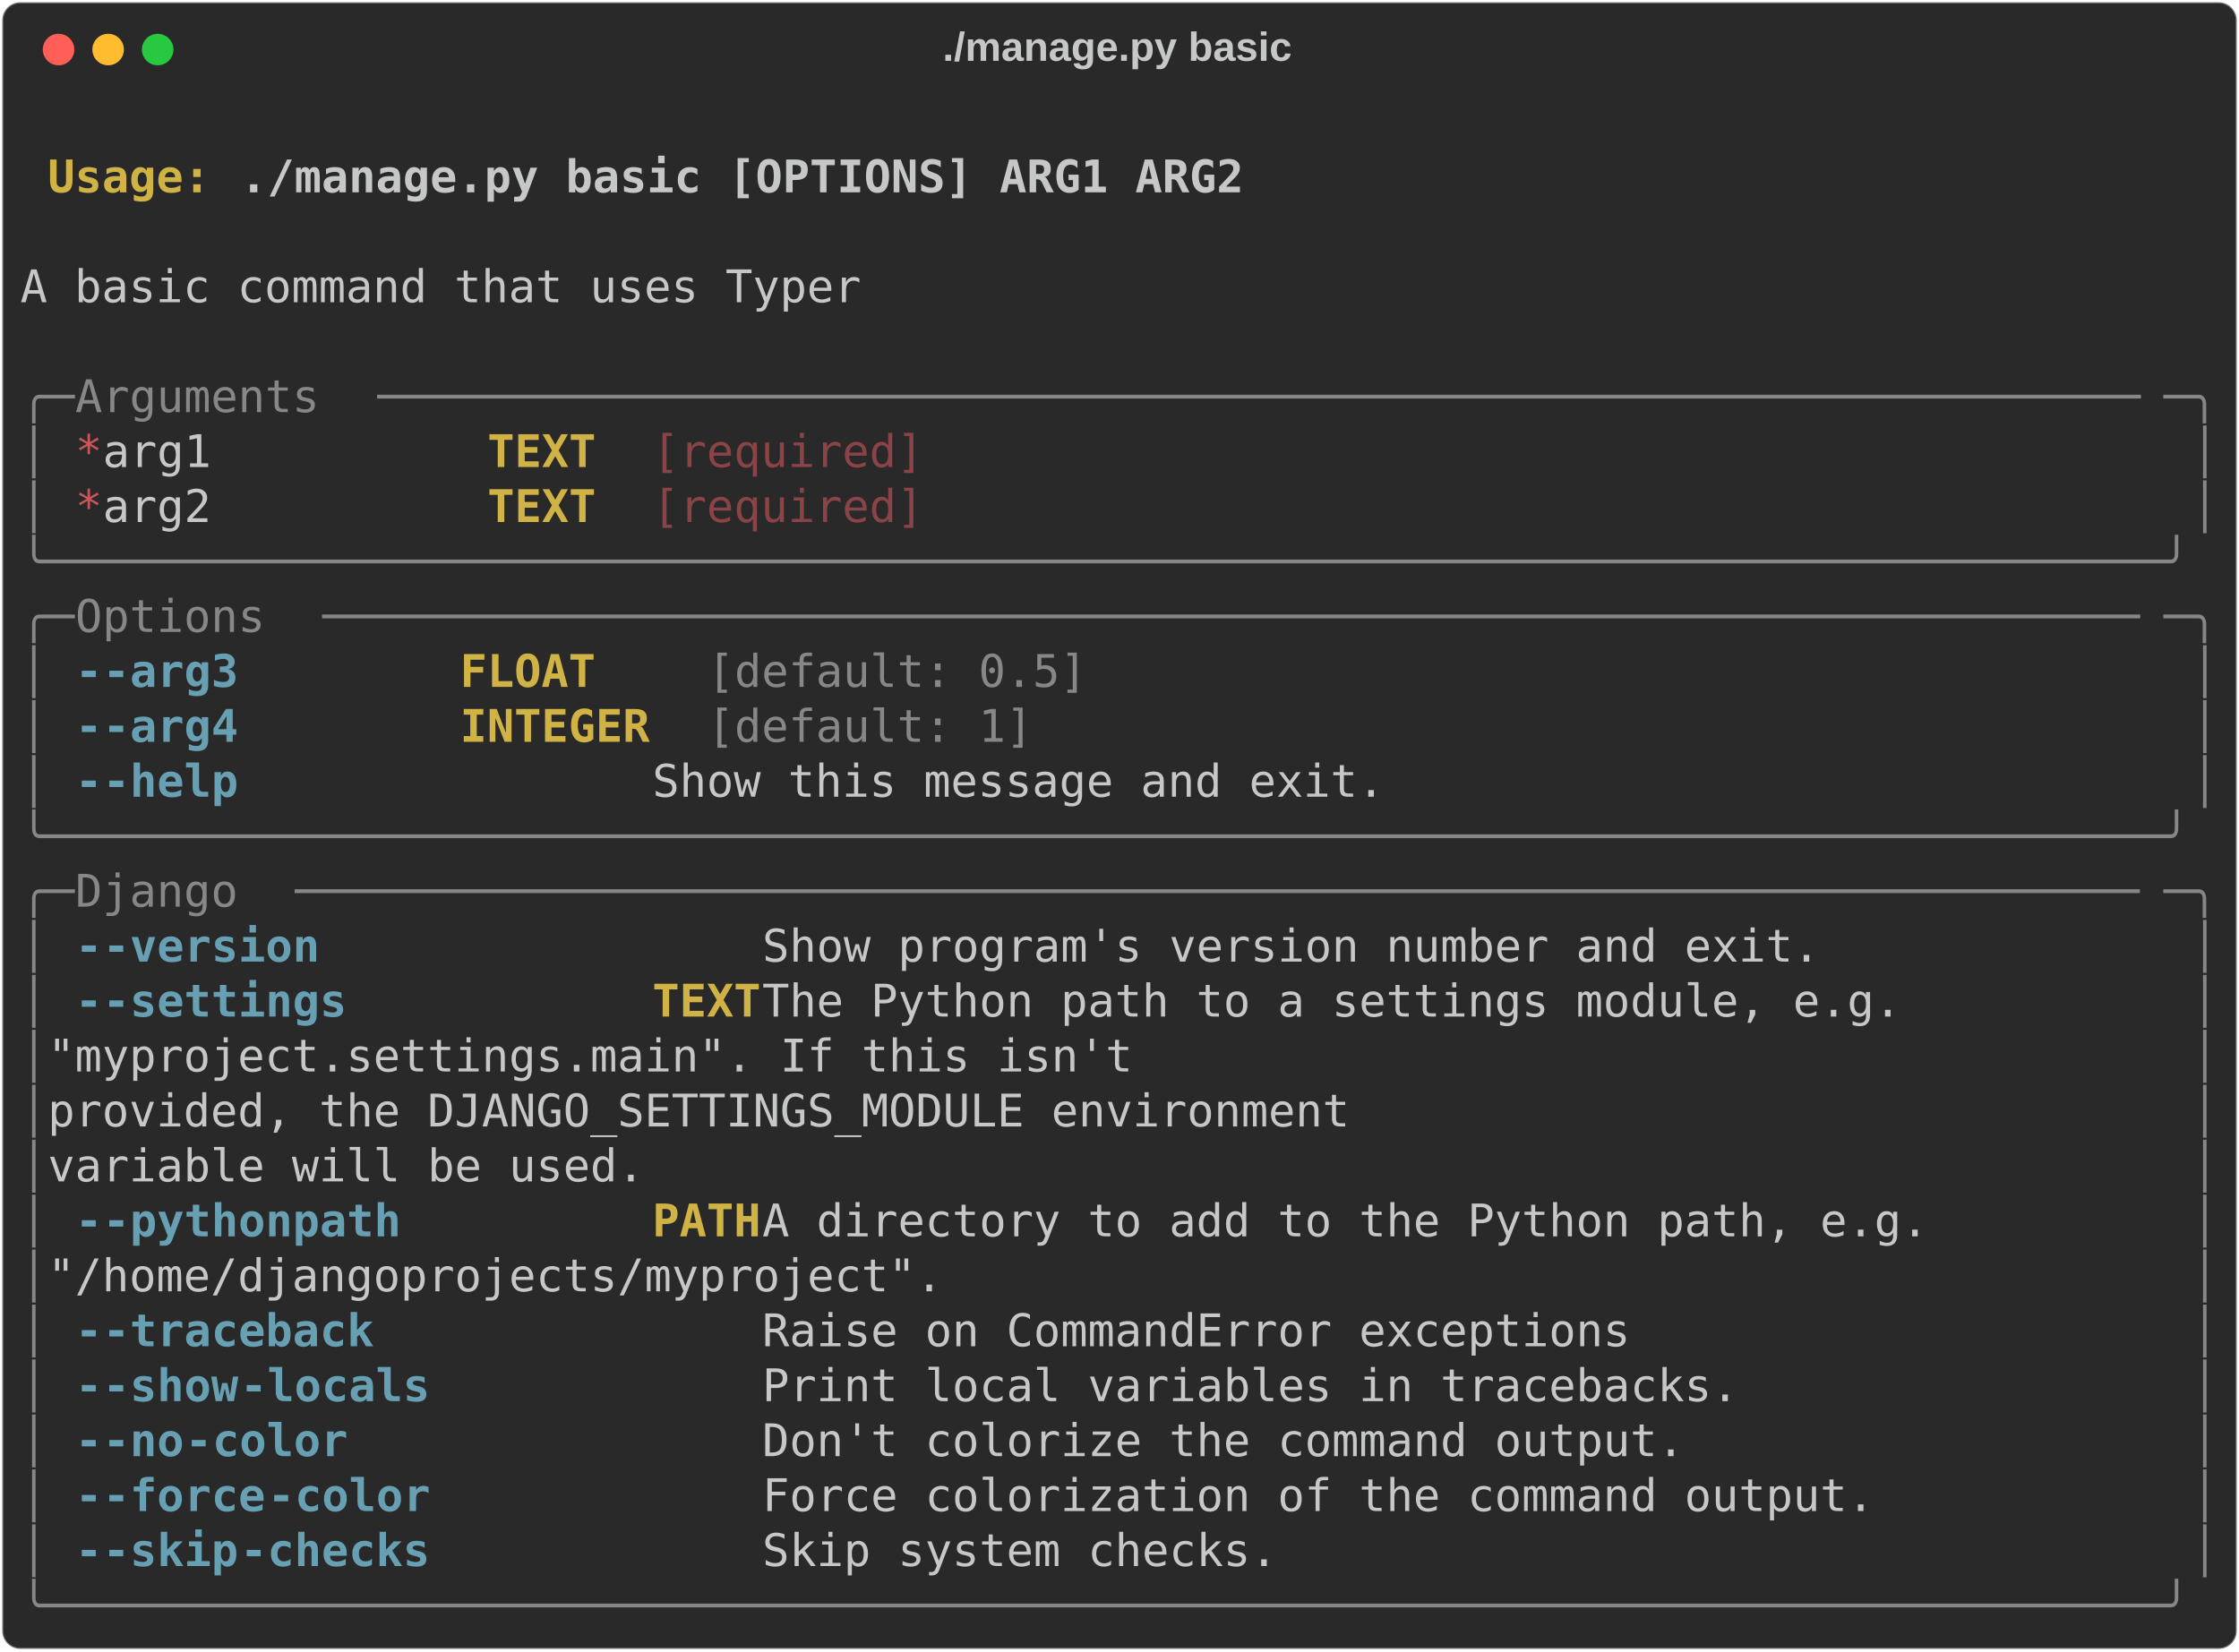
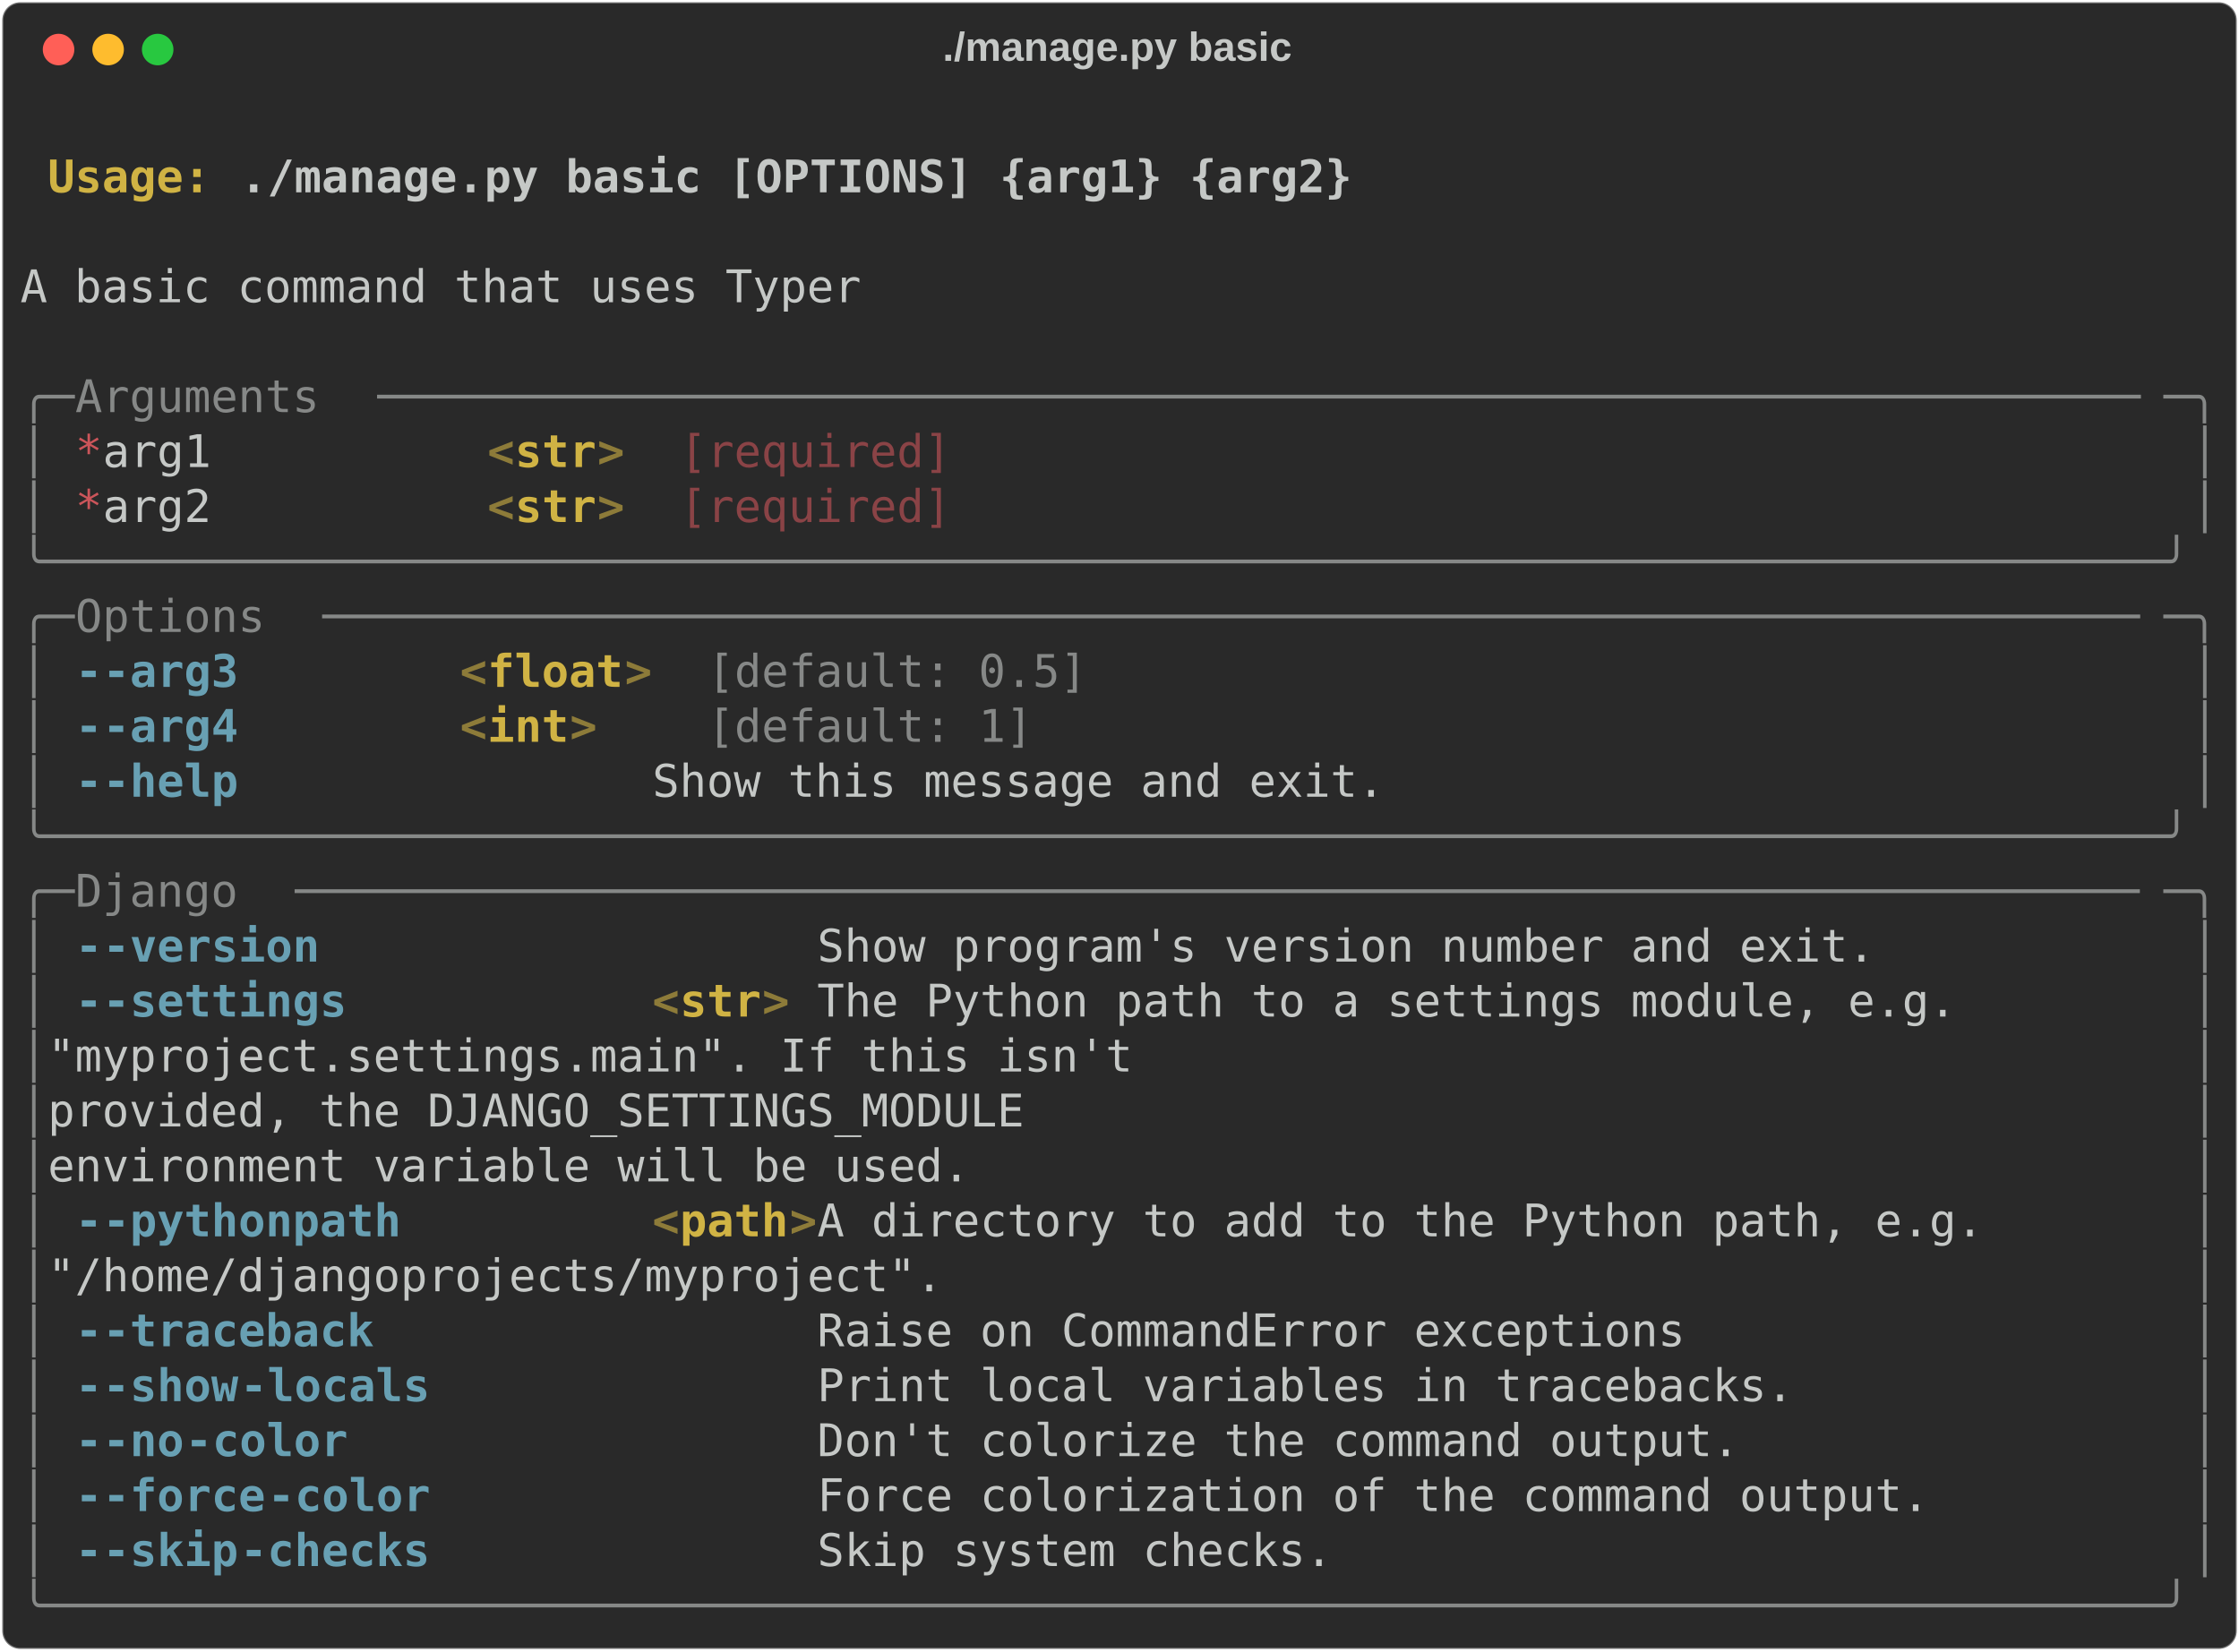
<svg xmlns="http://www.w3.org/2000/svg" class="rich-terminal" viewBox="0 0 994 733.2">
  <style>

    @font-face {
        font-family: "Fira Code";
        src: local("FiraCode-Regular"),
                url("https://cdnjs.cloudflare.com/ajax/libs/firacode/6.2.0/woff2/FiraCode-Regular.woff2") format("woff2"),
                url("https://cdnjs.cloudflare.com/ajax/libs/firacode/6.2.0/woff/FiraCode-Regular.woff") format("woff");
        font-style: normal;
        font-weight: 400;
    }
    @font-face {
        font-family: "Fira Code";
        src: local("FiraCode-Bold"),
                url("https://cdnjs.cloudflare.com/ajax/libs/firacode/6.2.0/woff2/FiraCode-Bold.woff2") format("woff2"),
                url("https://cdnjs.cloudflare.com/ajax/libs/firacode/6.2.0/woff/FiraCode-Bold.woff") format("woff");
        font-style: bold;
        font-weight: 700;
    }

-     .terminal-1989452875-matrix {
+     .terminal-4261695266-matrix {
        font-family: Fira Code, monospace;
        font-size: 20px;
        line-height: 24.4px;
        font-variant-east-asian: full-width;
    }

-     .terminal-1989452875-title {
+     .terminal-4261695266-title {
        font-size: 18px;
        font-weight: bold;
        font-family: arial;
    }

-     .terminal-1989452875-r1 { fill: #c5c8c6;font-weight: bold }
- .terminal-1989452875-r2 { fill: #c5c8c6 }
- .terminal-1989452875-r3 { fill: #d0b344;font-weight: bold }
- .terminal-1989452875-r4 { fill: #868887 }
- .terminal-1989452875-r5 { fill: #cc555a }
- .terminal-1989452875-r6 { fill: #8a4346 }
- .terminal-1989452875-r7 { fill: #68a0b3;font-weight: bold }
+     .terminal-4261695266-r1 { fill: #c5c8c6;font-weight: bold }
+ .terminal-4261695266-r2 { fill: #c5c8c6 }
+ .terminal-4261695266-r3 { fill: #d0b344;font-weight: bold }
+ .terminal-4261695266-r4 { fill: #868887 }
+ .terminal-4261695266-r5 { fill: #cc555a }
+ .terminal-4261695266-r6 { fill: #8d7b39;font-weight: bold }
+ .terminal-4261695266-r7 { fill: #8a4346 }
+ .terminal-4261695266-r8 { fill: #68a0b3;font-weight: bold }
    </style>
  <defs>
-     <clipPath id="terminal-1989452875-clip-terminal">
+     <clipPath id="terminal-4261695266-clip-terminal">
      <rect x="0" y="0" width="975.0" height="682.2" />
    </clipPath>
-     <clipPath id="terminal-1989452875-line-0">
+     <clipPath id="terminal-4261695266-line-0">
      <rect x="0" y="1.5" width="976" height="24.65" />
    </clipPath>
-     <clipPath id="terminal-1989452875-line-1">
+     <clipPath id="terminal-4261695266-line-1">
      <rect x="0" y="25.9" width="976" height="24.65" />
    </clipPath>
-     <clipPath id="terminal-1989452875-line-2">
+     <clipPath id="terminal-4261695266-line-2">
      <rect x="0" y="50.3" width="976" height="24.65" />
    </clipPath>
-     <clipPath id="terminal-1989452875-line-3">
+     <clipPath id="terminal-4261695266-line-3">
      <rect x="0" y="74.7" width="976" height="24.65" />
    </clipPath>
-     <clipPath id="terminal-1989452875-line-4">
+     <clipPath id="terminal-4261695266-line-4">
      <rect x="0" y="99.1" width="976" height="24.65" />
    </clipPath>
-     <clipPath id="terminal-1989452875-line-5">
+     <clipPath id="terminal-4261695266-line-5">
      <rect x="0" y="123.5" width="976" height="24.65" />
    </clipPath>
-     <clipPath id="terminal-1989452875-line-6">
+     <clipPath id="terminal-4261695266-line-6">
      <rect x="0" y="147.9" width="976" height="24.65" />
    </clipPath>
-     <clipPath id="terminal-1989452875-line-7">
+     <clipPath id="terminal-4261695266-line-7">
      <rect x="0" y="172.3" width="976" height="24.65" />
    </clipPath>
-     <clipPath id="terminal-1989452875-line-8">
+     <clipPath id="terminal-4261695266-line-8">
      <rect x="0" y="196.7" width="976" height="24.65" />
    </clipPath>
-     <clipPath id="terminal-1989452875-line-9">
+     <clipPath id="terminal-4261695266-line-9">
      <rect x="0" y="221.1" width="976" height="24.65" />
    </clipPath>
-     <clipPath id="terminal-1989452875-line-10">
+     <clipPath id="terminal-4261695266-line-10">
      <rect x="0" y="245.5" width="976" height="24.65" />
    </clipPath>
-     <clipPath id="terminal-1989452875-line-11">
+     <clipPath id="terminal-4261695266-line-11">
      <rect x="0" y="269.9" width="976" height="24.65" />
    </clipPath>
-     <clipPath id="terminal-1989452875-line-12">
+     <clipPath id="terminal-4261695266-line-12">
      <rect x="0" y="294.3" width="976" height="24.65" />
    </clipPath>
-     <clipPath id="terminal-1989452875-line-13">
+     <clipPath id="terminal-4261695266-line-13">
      <rect x="0" y="318.7" width="976" height="24.65" />
    </clipPath>
-     <clipPath id="terminal-1989452875-line-14">
+     <clipPath id="terminal-4261695266-line-14">
      <rect x="0" y="343.1" width="976" height="24.65" />
    </clipPath>
-     <clipPath id="terminal-1989452875-line-15">
+     <clipPath id="terminal-4261695266-line-15">
      <rect x="0" y="367.5" width="976" height="24.65" />
    </clipPath>
-     <clipPath id="terminal-1989452875-line-16">
+     <clipPath id="terminal-4261695266-line-16">
      <rect x="0" y="391.9" width="976" height="24.65" />
    </clipPath>
-     <clipPath id="terminal-1989452875-line-17">
+     <clipPath id="terminal-4261695266-line-17">
      <rect x="0" y="416.3" width="976" height="24.65" />
    </clipPath>
-     <clipPath id="terminal-1989452875-line-18">
+     <clipPath id="terminal-4261695266-line-18">
      <rect x="0" y="440.7" width="976" height="24.65" />
    </clipPath>
-     <clipPath id="terminal-1989452875-line-19">
+     <clipPath id="terminal-4261695266-line-19">
      <rect x="0" y="465.1" width="976" height="24.65" />
    </clipPath>
-     <clipPath id="terminal-1989452875-line-20">
+     <clipPath id="terminal-4261695266-line-20">
      <rect x="0" y="489.5" width="976" height="24.65" />
    </clipPath>
-     <clipPath id="terminal-1989452875-line-21">
+     <clipPath id="terminal-4261695266-line-21">
      <rect x="0" y="513.9" width="976" height="24.65" />
    </clipPath>
-     <clipPath id="terminal-1989452875-line-22">
+     <clipPath id="terminal-4261695266-line-22">
      <rect x="0" y="538.3" width="976" height="24.65" />
    </clipPath>
-     <clipPath id="terminal-1989452875-line-23">
+     <clipPath id="terminal-4261695266-line-23">
      <rect x="0" y="562.7" width="976" height="24.65" />
    </clipPath>
-     <clipPath id="terminal-1989452875-line-24">
+     <clipPath id="terminal-4261695266-line-24">
      <rect x="0" y="587.1" width="976" height="24.65" />
    </clipPath>
-     <clipPath id="terminal-1989452875-line-25">
+     <clipPath id="terminal-4261695266-line-25">
      <rect x="0" y="611.5" width="976" height="24.65" />
    </clipPath>
-     <clipPath id="terminal-1989452875-line-26">
+     <clipPath id="terminal-4261695266-line-26">
      <rect x="0" y="635.9" width="976" height="24.65" />
    </clipPath>
  </defs>
  <rect fill="#292929" stroke="rgba(255,255,255,0.35)" stroke-width="1" x="1" y="1" width="992" height="731.2" rx="8" />
-   <text class="terminal-1989452875-title" fill="#c5c8c6" text-anchor="middle" x="496" y="27">./manage.py basic</text>
+   <text class="terminal-4261695266-title" fill="#c5c8c6" text-anchor="middle" x="496" y="27">./manage.py basic</text>
  <g transform="translate(26,22)">
    <circle cx="0" cy="0" r="7" fill="#ff5f57" />
    <circle cx="22" cy="0" r="7" fill="#febc2e" />
    <circle cx="44" cy="0" r="7" fill="#28c840" />
  </g>
-   <g transform="translate(9, 41)" clip-path="url(#terminal-1989452875-clip-terminal)">
-     <g class="terminal-1989452875-matrix">
-       <text class="terminal-1989452875-r2" x="976" y="20" textLength="12.2" clip-path="url(#terminal-1989452875-line-0)">
- </text>
-       <text class="terminal-1989452875-r3" x="12.2" y="44.4" textLength="85.4" clip-path="url(#terminal-1989452875-line-1)">Usage: </text>
-       <text class="terminal-1989452875-r1" x="97.6" y="44.4" textLength="451.4" clip-path="url(#terminal-1989452875-line-1)">./manage.py basic [OPTIONS] ARG1 ARG2</text>
-       <text class="terminal-1989452875-r2" x="976" y="44.4" textLength="12.2" clip-path="url(#terminal-1989452875-line-1)">
- </text>
-       <text class="terminal-1989452875-r2" x="976" y="68.8" textLength="12.2" clip-path="url(#terminal-1989452875-line-2)">
- </text>
-       <text class="terminal-1989452875-r2" x="0" y="93.2" textLength="976" clip-path="url(#terminal-1989452875-line-3)"> A basic command that uses Typer                                                </text>
-       <text class="terminal-1989452875-r2" x="976" y="93.2" textLength="12.2" clip-path="url(#terminal-1989452875-line-3)">
- </text>
-       <text class="terminal-1989452875-r2" x="976" y="117.6" textLength="12.2" clip-path="url(#terminal-1989452875-line-4)">
- </text>
-       <text class="terminal-1989452875-r4" x="0" y="142" textLength="24.4" clip-path="url(#terminal-1989452875-line-5)">╭─</text>
-       <text class="terminal-1989452875-r4" x="24.4" y="142" textLength="134.2" clip-path="url(#terminal-1989452875-line-5)"> Arguments </text>
-       <text class="terminal-1989452875-r4" x="158.6" y="142" textLength="793" clip-path="url(#terminal-1989452875-line-5)">─────────────────────────────────────────────────────────────────</text>
-       <text class="terminal-1989452875-r4" x="951.6" y="142" textLength="24.4" clip-path="url(#terminal-1989452875-line-5)">─╮</text>
-       <text class="terminal-1989452875-r2" x="976" y="142" textLength="12.2" clip-path="url(#terminal-1989452875-line-5)">
- </text>
-       <text class="terminal-1989452875-r4" x="0" y="166.4" textLength="12.2" clip-path="url(#terminal-1989452875-line-6)">│</text>
-       <text class="terminal-1989452875-r5" x="24.4" y="166.4" textLength="12.2" clip-path="url(#terminal-1989452875-line-6)">*</text>
-       <text class="terminal-1989452875-r2" x="36.6" y="166.4" textLength="170.8" clip-path="url(#terminal-1989452875-line-6)">    arg1      </text>
-       <text class="terminal-1989452875-r3" x="207.4" y="166.4" textLength="48.8" clip-path="url(#terminal-1989452875-line-6)">TEXT</text>
-       <text class="terminal-1989452875-r6" x="280.6" y="166.4" textLength="122" clip-path="url(#terminal-1989452875-line-6)">[required]</text>
-       <text class="terminal-1989452875-r4" x="963.8" y="166.4" textLength="12.2" clip-path="url(#terminal-1989452875-line-6)">│</text>
-       <text class="terminal-1989452875-r2" x="976" y="166.4" textLength="12.2" clip-path="url(#terminal-1989452875-line-6)">
- </text>
-       <text class="terminal-1989452875-r4" x="0" y="190.8" textLength="12.2" clip-path="url(#terminal-1989452875-line-7)">│</text>
-       <text class="terminal-1989452875-r5" x="24.4" y="190.8" textLength="12.2" clip-path="url(#terminal-1989452875-line-7)">*</text>
-       <text class="terminal-1989452875-r2" x="36.6" y="190.8" textLength="170.8" clip-path="url(#terminal-1989452875-line-7)">    arg2      </text>
-       <text class="terminal-1989452875-r3" x="207.4" y="190.8" textLength="48.8" clip-path="url(#terminal-1989452875-line-7)">TEXT</text>
-       <text class="terminal-1989452875-r6" x="280.6" y="190.8" textLength="122" clip-path="url(#terminal-1989452875-line-7)">[required]</text>
-       <text class="terminal-1989452875-r4" x="963.8" y="190.8" textLength="12.2" clip-path="url(#terminal-1989452875-line-7)">│</text>
-       <text class="terminal-1989452875-r2" x="976" y="190.8" textLength="12.2" clip-path="url(#terminal-1989452875-line-7)">
- </text>
-       <text class="terminal-1989452875-r4" x="0" y="215.2" textLength="976" clip-path="url(#terminal-1989452875-line-8)">╰──────────────────────────────────────────────────────────────────────────────╯</text>
-       <text class="terminal-1989452875-r2" x="976" y="215.2" textLength="12.2" clip-path="url(#terminal-1989452875-line-8)">
- </text>
-       <text class="terminal-1989452875-r4" x="0" y="239.6" textLength="24.4" clip-path="url(#terminal-1989452875-line-9)">╭─</text>
-       <text class="terminal-1989452875-r4" x="24.4" y="239.6" textLength="109.8" clip-path="url(#terminal-1989452875-line-9)"> Options </text>
-       <text class="terminal-1989452875-r4" x="134.2" y="239.6" textLength="817.4" clip-path="url(#terminal-1989452875-line-9)">───────────────────────────────────────────────────────────────────</text>
-       <text class="terminal-1989452875-r4" x="951.6" y="239.6" textLength="24.4" clip-path="url(#terminal-1989452875-line-9)">─╮</text>
-       <text class="terminal-1989452875-r2" x="976" y="239.6" textLength="12.2" clip-path="url(#terminal-1989452875-line-9)">
- </text>
-       <text class="terminal-1989452875-r4" x="0" y="264" textLength="12.2" clip-path="url(#terminal-1989452875-line-10)">│</text>
-       <text class="terminal-1989452875-r7" x="24.4" y="264" textLength="12.2" clip-path="url(#terminal-1989452875-line-10)">-</text>
-       <text class="terminal-1989452875-r7" x="36.6" y="264" textLength="61" clip-path="url(#terminal-1989452875-line-10)">-arg3</text>
-       <text class="terminal-1989452875-r3" x="195.2" y="264" textLength="85.4" clip-path="url(#terminal-1989452875-line-10)">FLOAT  </text>
-       <text class="terminal-1989452875-r4" x="305" y="264" textLength="170.8" clip-path="url(#terminal-1989452875-line-10)">[default: 0.5]</text>
-       <text class="terminal-1989452875-r4" x="963.8" y="264" textLength="12.2" clip-path="url(#terminal-1989452875-line-10)">│</text>
-       <text class="terminal-1989452875-r2" x="976" y="264" textLength="12.2" clip-path="url(#terminal-1989452875-line-10)">
- </text>
-       <text class="terminal-1989452875-r4" x="0" y="288.4" textLength="12.2" clip-path="url(#terminal-1989452875-line-11)">│</text>
-       <text class="terminal-1989452875-r7" x="24.4" y="288.4" textLength="12.2" clip-path="url(#terminal-1989452875-line-11)">-</text>
-       <text class="terminal-1989452875-r7" x="36.6" y="288.4" textLength="61" clip-path="url(#terminal-1989452875-line-11)">-arg4</text>
-       <text class="terminal-1989452875-r3" x="195.2" y="288.4" textLength="85.4" clip-path="url(#terminal-1989452875-line-11)">INTEGER</text>
-       <text class="terminal-1989452875-r4" x="305" y="288.4" textLength="146.4" clip-path="url(#terminal-1989452875-line-11)">[default: 1]</text>
-       <text class="terminal-1989452875-r4" x="963.8" y="288.4" textLength="12.2" clip-path="url(#terminal-1989452875-line-11)">│</text>
-       <text class="terminal-1989452875-r2" x="976" y="288.4" textLength="12.2" clip-path="url(#terminal-1989452875-line-11)">
- </text>
-       <text class="terminal-1989452875-r4" x="0" y="312.8" textLength="12.2" clip-path="url(#terminal-1989452875-line-12)">│</text>
-       <text class="terminal-1989452875-r7" x="24.4" y="312.8" textLength="12.2" clip-path="url(#terminal-1989452875-line-12)">-</text>
-       <text class="terminal-1989452875-r7" x="36.6" y="312.8" textLength="61" clip-path="url(#terminal-1989452875-line-12)">-help</text>
-       <text class="terminal-1989452875-r2" x="280.6" y="312.8" textLength="683.2" clip-path="url(#terminal-1989452875-line-12)">  Show this message and exit.                           </text>
-       <text class="terminal-1989452875-r4" x="963.8" y="312.8" textLength="12.2" clip-path="url(#terminal-1989452875-line-12)">│</text>
-       <text class="terminal-1989452875-r2" x="976" y="312.8" textLength="12.2" clip-path="url(#terminal-1989452875-line-12)">
- </text>
-       <text class="terminal-1989452875-r4" x="0" y="337.2" textLength="976" clip-path="url(#terminal-1989452875-line-13)">╰──────────────────────────────────────────────────────────────────────────────╯</text>
-       <text class="terminal-1989452875-r2" x="976" y="337.2" textLength="12.2" clip-path="url(#terminal-1989452875-line-13)">
- </text>
-       <text class="terminal-1989452875-r4" x="0" y="361.6" textLength="24.4" clip-path="url(#terminal-1989452875-line-14)">╭─</text>
-       <text class="terminal-1989452875-r4" x="24.4" y="361.6" textLength="97.6" clip-path="url(#terminal-1989452875-line-14)"> Django </text>
-       <text class="terminal-1989452875-r4" x="122" y="361.6" textLength="829.6" clip-path="url(#terminal-1989452875-line-14)">────────────────────────────────────────────────────────────────────</text>
-       <text class="terminal-1989452875-r4" x="951.6" y="361.6" textLength="24.4" clip-path="url(#terminal-1989452875-line-14)">─╮</text>
-       <text class="terminal-1989452875-r2" x="976" y="361.6" textLength="12.2" clip-path="url(#terminal-1989452875-line-14)">
- </text>
-       <text class="terminal-1989452875-r4" x="0" y="386" textLength="12.2" clip-path="url(#terminal-1989452875-line-15)">│</text>
-       <text class="terminal-1989452875-r7" x="24.4" y="386" textLength="12.2" clip-path="url(#terminal-1989452875-line-15)">-</text>
-       <text class="terminal-1989452875-r7" x="36.6" y="386" textLength="97.6" clip-path="url(#terminal-1989452875-line-15)">-version</text>
-       <text class="terminal-1989452875-r2" x="329.4" y="386" textLength="634.4" clip-path="url(#terminal-1989452875-line-15)">  Show program's version number and exit.           </text>
-       <text class="terminal-1989452875-r4" x="963.8" y="386" textLength="12.2" clip-path="url(#terminal-1989452875-line-15)">│</text>
-       <text class="terminal-1989452875-r2" x="976" y="386" textLength="12.2" clip-path="url(#terminal-1989452875-line-15)">
- </text>
-       <text class="terminal-1989452875-r4" x="0" y="410.4" textLength="12.2" clip-path="url(#terminal-1989452875-line-16)">│</text>
-       <text class="terminal-1989452875-r7" x="24.4" y="410.4" textLength="12.2" clip-path="url(#terminal-1989452875-line-16)">-</text>
-       <text class="terminal-1989452875-r7" x="36.6" y="410.4" textLength="109.8" clip-path="url(#terminal-1989452875-line-16)">-settings</text>
-       <text class="terminal-1989452875-r3" x="280.6" y="410.4" textLength="48.8" clip-path="url(#terminal-1989452875-line-16)">TEXT</text>
-       <text class="terminal-1989452875-r2" x="329.4" y="410.4" textLength="634.4" clip-path="url(#terminal-1989452875-line-16)">  The Python path to a settings module, e.g.        </text>
-       <text class="terminal-1989452875-r4" x="963.8" y="410.4" textLength="12.2" clip-path="url(#terminal-1989452875-line-16)">│</text>
-       <text class="terminal-1989452875-r2" x="976" y="410.4" textLength="12.2" clip-path="url(#terminal-1989452875-line-16)">
- </text>
-       <text class="terminal-1989452875-r4" x="0" y="434.8" textLength="12.2" clip-path="url(#terminal-1989452875-line-17)">│</text>
-       <text class="terminal-1989452875-r2" x="12.2" y="434.8" textLength="951.6" clip-path="url(#terminal-1989452875-line-17)">                            "myproject.settings.main". If this isn't          </text>
-       <text class="terminal-1989452875-r4" x="963.8" y="434.8" textLength="12.2" clip-path="url(#terminal-1989452875-line-17)">│</text>
-       <text class="terminal-1989452875-r2" x="976" y="434.8" textLength="12.2" clip-path="url(#terminal-1989452875-line-17)">
- </text>
-       <text class="terminal-1989452875-r4" x="0" y="459.2" textLength="12.2" clip-path="url(#terminal-1989452875-line-18)">│</text>
-       <text class="terminal-1989452875-r2" x="12.2" y="459.2" textLength="951.6" clip-path="url(#terminal-1989452875-line-18)">                            provided, the DJANGO_SETTINGS_MODULE environment  </text>
-       <text class="terminal-1989452875-r4" x="963.8" y="459.2" textLength="12.2" clip-path="url(#terminal-1989452875-line-18)">│</text>
-       <text class="terminal-1989452875-r2" x="976" y="459.2" textLength="12.2" clip-path="url(#terminal-1989452875-line-18)">
- </text>
-       <text class="terminal-1989452875-r4" x="0" y="483.6" textLength="12.2" clip-path="url(#terminal-1989452875-line-19)">│</text>
-       <text class="terminal-1989452875-r2" x="12.2" y="483.6" textLength="951.6" clip-path="url(#terminal-1989452875-line-19)">                            variable will be used.                            </text>
-       <text class="terminal-1989452875-r4" x="963.8" y="483.6" textLength="12.2" clip-path="url(#terminal-1989452875-line-19)">│</text>
-       <text class="terminal-1989452875-r2" x="976" y="483.6" textLength="12.2" clip-path="url(#terminal-1989452875-line-19)">
- </text>
-       <text class="terminal-1989452875-r4" x="0" y="508" textLength="12.2" clip-path="url(#terminal-1989452875-line-20)">│</text>
-       <text class="terminal-1989452875-r7" x="24.4" y="508" textLength="12.2" clip-path="url(#terminal-1989452875-line-20)">-</text>
-       <text class="terminal-1989452875-r7" x="36.6" y="508" textLength="134.2" clip-path="url(#terminal-1989452875-line-20)">-pythonpath</text>
-       <text class="terminal-1989452875-r3" x="280.6" y="508" textLength="48.8" clip-path="url(#terminal-1989452875-line-20)">PATH</text>
-       <text class="terminal-1989452875-r2" x="329.4" y="508" textLength="634.4" clip-path="url(#terminal-1989452875-line-20)">  A directory to add to the Python path, e.g.       </text>
-       <text class="terminal-1989452875-r4" x="963.8" y="508" textLength="12.2" clip-path="url(#terminal-1989452875-line-20)">│</text>
-       <text class="terminal-1989452875-r2" x="976" y="508" textLength="12.2" clip-path="url(#terminal-1989452875-line-20)">
- </text>
-       <text class="terminal-1989452875-r4" x="0" y="532.4" textLength="12.2" clip-path="url(#terminal-1989452875-line-21)">│</text>
-       <text class="terminal-1989452875-r2" x="12.2" y="532.4" textLength="951.6" clip-path="url(#terminal-1989452875-line-21)">                            "/home/djangoprojects/myproject".                 </text>
-       <text class="terminal-1989452875-r4" x="963.8" y="532.4" textLength="12.2" clip-path="url(#terminal-1989452875-line-21)">│</text>
-       <text class="terminal-1989452875-r2" x="976" y="532.4" textLength="12.2" clip-path="url(#terminal-1989452875-line-21)">
- </text>
-       <text class="terminal-1989452875-r4" x="0" y="556.8" textLength="12.2" clip-path="url(#terminal-1989452875-line-22)">│</text>
-       <text class="terminal-1989452875-r7" x="24.4" y="556.8" textLength="12.2" clip-path="url(#terminal-1989452875-line-22)">-</text>
-       <text class="terminal-1989452875-r7" x="36.6" y="556.8" textLength="122" clip-path="url(#terminal-1989452875-line-22)">-traceback</text>
-       <text class="terminal-1989452875-r2" x="329.4" y="556.8" textLength="634.4" clip-path="url(#terminal-1989452875-line-22)">  Raise on CommandError exceptions                  </text>
-       <text class="terminal-1989452875-r4" x="963.8" y="556.8" textLength="12.2" clip-path="url(#terminal-1989452875-line-22)">│</text>
-       <text class="terminal-1989452875-r2" x="976" y="556.8" textLength="12.2" clip-path="url(#terminal-1989452875-line-22)">
- </text>
-       <text class="terminal-1989452875-r4" x="0" y="581.2" textLength="12.2" clip-path="url(#terminal-1989452875-line-23)">│</text>
-       <text class="terminal-1989452875-r7" x="24.4" y="581.2" textLength="12.2" clip-path="url(#terminal-1989452875-line-23)">-</text>
-       <text class="terminal-1989452875-r7" x="36.6" y="581.2" textLength="61" clip-path="url(#terminal-1989452875-line-23)">-show</text>
-       <text class="terminal-1989452875-r7" x="97.6" y="581.2" textLength="85.4" clip-path="url(#terminal-1989452875-line-23)">-locals</text>
-       <text class="terminal-1989452875-r2" x="329.4" y="581.2" textLength="634.4" clip-path="url(#terminal-1989452875-line-23)">  Print local variables in tracebacks.              </text>
-       <text class="terminal-1989452875-r4" x="963.8" y="581.2" textLength="12.2" clip-path="url(#terminal-1989452875-line-23)">│</text>
-       <text class="terminal-1989452875-r2" x="976" y="581.2" textLength="12.2" clip-path="url(#terminal-1989452875-line-23)">
- </text>
-       <text class="terminal-1989452875-r4" x="0" y="605.6" textLength="12.2" clip-path="url(#terminal-1989452875-line-24)">│</text>
-       <text class="terminal-1989452875-r7" x="24.4" y="605.6" textLength="12.2" clip-path="url(#terminal-1989452875-line-24)">-</text>
-       <text class="terminal-1989452875-r7" x="36.6" y="605.6" textLength="36.6" clip-path="url(#terminal-1989452875-line-24)">-no</text>
-       <text class="terminal-1989452875-r7" x="73.2" y="605.6" textLength="73.2" clip-path="url(#terminal-1989452875-line-24)">-color</text>
-       <text class="terminal-1989452875-r2" x="329.4" y="605.6" textLength="634.4" clip-path="url(#terminal-1989452875-line-24)">  Don't colorize the command output.                </text>
-       <text class="terminal-1989452875-r4" x="963.8" y="605.6" textLength="12.2" clip-path="url(#terminal-1989452875-line-24)">│</text>
-       <text class="terminal-1989452875-r2" x="976" y="605.6" textLength="12.2" clip-path="url(#terminal-1989452875-line-24)">
- </text>
-       <text class="terminal-1989452875-r4" x="0" y="630" textLength="12.2" clip-path="url(#terminal-1989452875-line-25)">│</text>
-       <text class="terminal-1989452875-r7" x="24.4" y="630" textLength="12.2" clip-path="url(#terminal-1989452875-line-25)">-</text>
-       <text class="terminal-1989452875-r7" x="36.6" y="630" textLength="73.2" clip-path="url(#terminal-1989452875-line-25)">-force</text>
-       <text class="terminal-1989452875-r7" x="109.8" y="630" textLength="73.2" clip-path="url(#terminal-1989452875-line-25)">-color</text>
-       <text class="terminal-1989452875-r2" x="329.4" y="630" textLength="634.4" clip-path="url(#terminal-1989452875-line-25)">  Force colorization of the command output.         </text>
-       <text class="terminal-1989452875-r4" x="963.8" y="630" textLength="12.2" clip-path="url(#terminal-1989452875-line-25)">│</text>
-       <text class="terminal-1989452875-r2" x="976" y="630" textLength="12.2" clip-path="url(#terminal-1989452875-line-25)">
- </text>
-       <text class="terminal-1989452875-r4" x="0" y="654.4" textLength="12.2" clip-path="url(#terminal-1989452875-line-26)">│</text>
-       <text class="terminal-1989452875-r7" x="24.4" y="654.4" textLength="12.2" clip-path="url(#terminal-1989452875-line-26)">-</text>
-       <text class="terminal-1989452875-r7" x="36.6" y="654.4" textLength="61" clip-path="url(#terminal-1989452875-line-26)">-skip</text>
-       <text class="terminal-1989452875-r7" x="97.6" y="654.4" textLength="85.4" clip-path="url(#terminal-1989452875-line-26)">-checks</text>
-       <text class="terminal-1989452875-r2" x="329.4" y="654.4" textLength="634.4" clip-path="url(#terminal-1989452875-line-26)">  Skip system checks.                               </text>
-       <text class="terminal-1989452875-r4" x="963.8" y="654.4" textLength="12.2" clip-path="url(#terminal-1989452875-line-26)">│</text>
-       <text class="terminal-1989452875-r2" x="976" y="654.4" textLength="12.2" clip-path="url(#terminal-1989452875-line-26)">
- </text>
-       <text class="terminal-1989452875-r4" x="0" y="678.8" textLength="976" clip-path="url(#terminal-1989452875-line-27)">╰──────────────────────────────────────────────────────────────────────────────╯</text>
-       <text class="terminal-1989452875-r2" x="976" y="678.8" textLength="12.2" clip-path="url(#terminal-1989452875-line-27)">
+   <g transform="translate(9, 41)" clip-path="url(#terminal-4261695266-clip-terminal)">
+     <g class="terminal-4261695266-matrix">
+       <text class="terminal-4261695266-r2" x="976" y="20" textLength="12.2" clip-path="url(#terminal-4261695266-line-0)">
+ </text>
+       <text class="terminal-4261695266-r3" x="12.2" y="44.4" textLength="85.4" clip-path="url(#terminal-4261695266-line-1)">Usage: </text>
+       <text class="terminal-4261695266-r1" x="97.6" y="44.4" textLength="500.2" clip-path="url(#terminal-4261695266-line-1)">./manage.py basic [OPTIONS] {arg1} {arg2}</text>
+       <text class="terminal-4261695266-r2" x="976" y="44.4" textLength="12.2" clip-path="url(#terminal-4261695266-line-1)">
+ </text>
+       <text class="terminal-4261695266-r2" x="976" y="68.8" textLength="12.2" clip-path="url(#terminal-4261695266-line-2)">
+ </text>
+       <text class="terminal-4261695266-r2" x="0" y="93.2" textLength="976" clip-path="url(#terminal-4261695266-line-3)"> A basic command that uses Typer                                                </text>
+       <text class="terminal-4261695266-r2" x="976" y="93.2" textLength="12.2" clip-path="url(#terminal-4261695266-line-3)">
+ </text>
+       <text class="terminal-4261695266-r2" x="976" y="117.6" textLength="12.2" clip-path="url(#terminal-4261695266-line-4)">
+ </text>
+       <text class="terminal-4261695266-r4" x="0" y="142" textLength="24.4" clip-path="url(#terminal-4261695266-line-5)">╭─</text>
+       <text class="terminal-4261695266-r4" x="24.4" y="142" textLength="134.2" clip-path="url(#terminal-4261695266-line-5)"> Arguments </text>
+       <text class="terminal-4261695266-r4" x="158.6" y="142" textLength="793" clip-path="url(#terminal-4261695266-line-5)">─────────────────────────────────────────────────────────────────</text>
+       <text class="terminal-4261695266-r4" x="951.6" y="142" textLength="24.4" clip-path="url(#terminal-4261695266-line-5)">─╮</text>
+       <text class="terminal-4261695266-r2" x="976" y="142" textLength="12.2" clip-path="url(#terminal-4261695266-line-5)">
+ </text>
+       <text class="terminal-4261695266-r4" x="0" y="166.4" textLength="12.2" clip-path="url(#terminal-4261695266-line-6)">│</text>
+       <text class="terminal-4261695266-r5" x="24.4" y="166.4" textLength="12.2" clip-path="url(#terminal-4261695266-line-6)">*</text>
+       <text class="terminal-4261695266-r2" x="36.6" y="166.4" textLength="170.8" clip-path="url(#terminal-4261695266-line-6)">    arg1      </text>
+       <text class="terminal-4261695266-r6" x="207.4" y="166.4" textLength="12.2" clip-path="url(#terminal-4261695266-line-6)">&lt;</text>
+       <text class="terminal-4261695266-r3" x="219.6" y="166.4" textLength="36.6" clip-path="url(#terminal-4261695266-line-6)">str</text>
+       <text class="terminal-4261695266-r6" x="256.2" y="166.4" textLength="12.2" clip-path="url(#terminal-4261695266-line-6)">&gt;</text>
+       <text class="terminal-4261695266-r7" x="292.8" y="166.4" textLength="122" clip-path="url(#terminal-4261695266-line-6)">[required]</text>
+       <text class="terminal-4261695266-r4" x="963.8" y="166.4" textLength="12.2" clip-path="url(#terminal-4261695266-line-6)">│</text>
+       <text class="terminal-4261695266-r2" x="976" y="166.4" textLength="12.2" clip-path="url(#terminal-4261695266-line-6)">
+ </text>
+       <text class="terminal-4261695266-r4" x="0" y="190.8" textLength="12.2" clip-path="url(#terminal-4261695266-line-7)">│</text>
+       <text class="terminal-4261695266-r5" x="24.4" y="190.8" textLength="12.2" clip-path="url(#terminal-4261695266-line-7)">*</text>
+       <text class="terminal-4261695266-r2" x="36.6" y="190.8" textLength="170.8" clip-path="url(#terminal-4261695266-line-7)">    arg2      </text>
+       <text class="terminal-4261695266-r6" x="207.4" y="190.8" textLength="12.2" clip-path="url(#terminal-4261695266-line-7)">&lt;</text>
+       <text class="terminal-4261695266-r3" x="219.6" y="190.8" textLength="36.6" clip-path="url(#terminal-4261695266-line-7)">str</text>
+       <text class="terminal-4261695266-r6" x="256.2" y="190.8" textLength="12.2" clip-path="url(#terminal-4261695266-line-7)">&gt;</text>
+       <text class="terminal-4261695266-r7" x="292.8" y="190.8" textLength="122" clip-path="url(#terminal-4261695266-line-7)">[required]</text>
+       <text class="terminal-4261695266-r4" x="963.8" y="190.8" textLength="12.2" clip-path="url(#terminal-4261695266-line-7)">│</text>
+       <text class="terminal-4261695266-r2" x="976" y="190.8" textLength="12.2" clip-path="url(#terminal-4261695266-line-7)">
+ </text>
+       <text class="terminal-4261695266-r4" x="0" y="215.2" textLength="976" clip-path="url(#terminal-4261695266-line-8)">╰──────────────────────────────────────────────────────────────────────────────╯</text>
+       <text class="terminal-4261695266-r2" x="976" y="215.2" textLength="12.2" clip-path="url(#terminal-4261695266-line-8)">
+ </text>
+       <text class="terminal-4261695266-r4" x="0" y="239.6" textLength="24.4" clip-path="url(#terminal-4261695266-line-9)">╭─</text>
+       <text class="terminal-4261695266-r4" x="24.4" y="239.6" textLength="109.8" clip-path="url(#terminal-4261695266-line-9)"> Options </text>
+       <text class="terminal-4261695266-r4" x="134.2" y="239.6" textLength="817.4" clip-path="url(#terminal-4261695266-line-9)">───────────────────────────────────────────────────────────────────</text>
+       <text class="terminal-4261695266-r4" x="951.6" y="239.6" textLength="24.4" clip-path="url(#terminal-4261695266-line-9)">─╮</text>
+       <text class="terminal-4261695266-r2" x="976" y="239.6" textLength="12.2" clip-path="url(#terminal-4261695266-line-9)">
+ </text>
+       <text class="terminal-4261695266-r4" x="0" y="264" textLength="12.2" clip-path="url(#terminal-4261695266-line-10)">│</text>
+       <text class="terminal-4261695266-r8" x="24.4" y="264" textLength="12.2" clip-path="url(#terminal-4261695266-line-10)">-</text>
+       <text class="terminal-4261695266-r8" x="36.6" y="264" textLength="61" clip-path="url(#terminal-4261695266-line-10)">-arg3</text>
+       <text class="terminal-4261695266-r6" x="195.2" y="264" textLength="12.2" clip-path="url(#terminal-4261695266-line-10)">&lt;</text>
+       <text class="terminal-4261695266-r3" x="207.4" y="264" textLength="61" clip-path="url(#terminal-4261695266-line-10)">float</text>
+       <text class="terminal-4261695266-r6" x="268.4" y="264" textLength="12.2" clip-path="url(#terminal-4261695266-line-10)">&gt;</text>
+       <text class="terminal-4261695266-r4" x="305" y="264" textLength="170.8" clip-path="url(#terminal-4261695266-line-10)">[default: 0.5]</text>
+       <text class="terminal-4261695266-r4" x="963.8" y="264" textLength="12.2" clip-path="url(#terminal-4261695266-line-10)">│</text>
+       <text class="terminal-4261695266-r2" x="976" y="264" textLength="12.2" clip-path="url(#terminal-4261695266-line-10)">
+ </text>
+       <text class="terminal-4261695266-r4" x="0" y="288.4" textLength="12.2" clip-path="url(#terminal-4261695266-line-11)">│</text>
+       <text class="terminal-4261695266-r8" x="24.4" y="288.4" textLength="12.2" clip-path="url(#terminal-4261695266-line-11)">-</text>
+       <text class="terminal-4261695266-r8" x="36.6" y="288.4" textLength="61" clip-path="url(#terminal-4261695266-line-11)">-arg4</text>
+       <text class="terminal-4261695266-r6" x="195.2" y="288.4" textLength="12.2" clip-path="url(#terminal-4261695266-line-11)">&lt;</text>
+       <text class="terminal-4261695266-r3" x="207.4" y="288.4" textLength="36.6" clip-path="url(#terminal-4261695266-line-11)">int</text>
+       <text class="terminal-4261695266-r6" x="244" y="288.4" textLength="12.2" clip-path="url(#terminal-4261695266-line-11)">&gt;</text>
+       <text class="terminal-4261695266-r4" x="305" y="288.4" textLength="146.4" clip-path="url(#terminal-4261695266-line-11)">[default: 1]</text>
+       <text class="terminal-4261695266-r4" x="963.8" y="288.4" textLength="12.2" clip-path="url(#terminal-4261695266-line-11)">│</text>
+       <text class="terminal-4261695266-r2" x="976" y="288.4" textLength="12.2" clip-path="url(#terminal-4261695266-line-11)">
+ </text>
+       <text class="terminal-4261695266-r4" x="0" y="312.8" textLength="12.2" clip-path="url(#terminal-4261695266-line-12)">│</text>
+       <text class="terminal-4261695266-r8" x="24.4" y="312.8" textLength="12.2" clip-path="url(#terminal-4261695266-line-12)">-</text>
+       <text class="terminal-4261695266-r8" x="36.6" y="312.8" textLength="61" clip-path="url(#terminal-4261695266-line-12)">-help</text>
+       <text class="terminal-4261695266-r2" x="280.6" y="312.8" textLength="683.2" clip-path="url(#terminal-4261695266-line-12)">  Show this message and exit.                           </text>
+       <text class="terminal-4261695266-r4" x="963.8" y="312.8" textLength="12.2" clip-path="url(#terminal-4261695266-line-12)">│</text>
+       <text class="terminal-4261695266-r2" x="976" y="312.8" textLength="12.2" clip-path="url(#terminal-4261695266-line-12)">
+ </text>
+       <text class="terminal-4261695266-r4" x="0" y="337.2" textLength="976" clip-path="url(#terminal-4261695266-line-13)">╰──────────────────────────────────────────────────────────────────────────────╯</text>
+       <text class="terminal-4261695266-r2" x="976" y="337.2" textLength="12.2" clip-path="url(#terminal-4261695266-line-13)">
+ </text>
+       <text class="terminal-4261695266-r4" x="0" y="361.6" textLength="24.4" clip-path="url(#terminal-4261695266-line-14)">╭─</text>
+       <text class="terminal-4261695266-r4" x="24.4" y="361.6" textLength="97.6" clip-path="url(#terminal-4261695266-line-14)"> Django </text>
+       <text class="terminal-4261695266-r4" x="122" y="361.6" textLength="829.6" clip-path="url(#terminal-4261695266-line-14)">────────────────────────────────────────────────────────────────────</text>
+       <text class="terminal-4261695266-r4" x="951.6" y="361.6" textLength="24.4" clip-path="url(#terminal-4261695266-line-14)">─╮</text>
+       <text class="terminal-4261695266-r2" x="976" y="361.6" textLength="12.2" clip-path="url(#terminal-4261695266-line-14)">
+ </text>
+       <text class="terminal-4261695266-r4" x="0" y="386" textLength="12.2" clip-path="url(#terminal-4261695266-line-15)">│</text>
+       <text class="terminal-4261695266-r8" x="24.4" y="386" textLength="12.2" clip-path="url(#terminal-4261695266-line-15)">-</text>
+       <text class="terminal-4261695266-r8" x="36.6" y="386" textLength="97.6" clip-path="url(#terminal-4261695266-line-15)">-version</text>
+       <text class="terminal-4261695266-r2" x="353.8" y="386" textLength="610" clip-path="url(#terminal-4261695266-line-15)">  Show program's version number and exit.         </text>
+       <text class="terminal-4261695266-r4" x="963.8" y="386" textLength="12.2" clip-path="url(#terminal-4261695266-line-15)">│</text>
+       <text class="terminal-4261695266-r2" x="976" y="386" textLength="12.2" clip-path="url(#terminal-4261695266-line-15)">
+ </text>
+       <text class="terminal-4261695266-r4" x="0" y="410.4" textLength="12.2" clip-path="url(#terminal-4261695266-line-16)">│</text>
+       <text class="terminal-4261695266-r8" x="24.4" y="410.4" textLength="12.2" clip-path="url(#terminal-4261695266-line-16)">-</text>
+       <text class="terminal-4261695266-r8" x="36.6" y="410.4" textLength="109.8" clip-path="url(#terminal-4261695266-line-16)">-settings</text>
+       <text class="terminal-4261695266-r6" x="280.6" y="410.4" textLength="12.2" clip-path="url(#terminal-4261695266-line-16)">&lt;</text>
+       <text class="terminal-4261695266-r3" x="292.8" y="410.4" textLength="36.6" clip-path="url(#terminal-4261695266-line-16)">str</text>
+       <text class="terminal-4261695266-r6" x="329.4" y="410.4" textLength="12.2" clip-path="url(#terminal-4261695266-line-16)">&gt;</text>
+       <text class="terminal-4261695266-r2" x="353.8" y="410.4" textLength="610" clip-path="url(#terminal-4261695266-line-16)">  The Python path to a settings module, e.g.      </text>
+       <text class="terminal-4261695266-r4" x="963.8" y="410.4" textLength="12.2" clip-path="url(#terminal-4261695266-line-16)">│</text>
+       <text class="terminal-4261695266-r2" x="976" y="410.4" textLength="12.2" clip-path="url(#terminal-4261695266-line-16)">
+ </text>
+       <text class="terminal-4261695266-r4" x="0" y="434.8" textLength="12.2" clip-path="url(#terminal-4261695266-line-17)">│</text>
+       <text class="terminal-4261695266-r2" x="12.2" y="434.8" textLength="951.6" clip-path="url(#terminal-4261695266-line-17)">                              "myproject.settings.main". If this isn't        </text>
+       <text class="terminal-4261695266-r4" x="963.8" y="434.8" textLength="12.2" clip-path="url(#terminal-4261695266-line-17)">│</text>
+       <text class="terminal-4261695266-r2" x="976" y="434.8" textLength="12.2" clip-path="url(#terminal-4261695266-line-17)">
+ </text>
+       <text class="terminal-4261695266-r4" x="0" y="459.2" textLength="12.2" clip-path="url(#terminal-4261695266-line-18)">│</text>
+       <text class="terminal-4261695266-r2" x="12.2" y="459.2" textLength="951.6" clip-path="url(#terminal-4261695266-line-18)">                              provided, the DJANGO_SETTINGS_MODULE            </text>
+       <text class="terminal-4261695266-r4" x="963.8" y="459.2" textLength="12.2" clip-path="url(#terminal-4261695266-line-18)">│</text>
+       <text class="terminal-4261695266-r2" x="976" y="459.2" textLength="12.2" clip-path="url(#terminal-4261695266-line-18)">
+ </text>
+       <text class="terminal-4261695266-r4" x="0" y="483.6" textLength="12.2" clip-path="url(#terminal-4261695266-line-19)">│</text>
+       <text class="terminal-4261695266-r2" x="12.2" y="483.6" textLength="951.6" clip-path="url(#terminal-4261695266-line-19)">                              environment variable will be used.              </text>
+       <text class="terminal-4261695266-r4" x="963.8" y="483.6" textLength="12.2" clip-path="url(#terminal-4261695266-line-19)">│</text>
+       <text class="terminal-4261695266-r2" x="976" y="483.6" textLength="12.2" clip-path="url(#terminal-4261695266-line-19)">
+ </text>
+       <text class="terminal-4261695266-r4" x="0" y="508" textLength="12.2" clip-path="url(#terminal-4261695266-line-20)">│</text>
+       <text class="terminal-4261695266-r8" x="24.4" y="508" textLength="12.2" clip-path="url(#terminal-4261695266-line-20)">-</text>
+       <text class="terminal-4261695266-r8" x="36.6" y="508" textLength="134.2" clip-path="url(#terminal-4261695266-line-20)">-pythonpath</text>
+       <text class="terminal-4261695266-r6" x="280.6" y="508" textLength="12.2" clip-path="url(#terminal-4261695266-line-20)">&lt;</text>
+       <text class="terminal-4261695266-r3" x="292.8" y="508" textLength="48.8" clip-path="url(#terminal-4261695266-line-20)">path</text>
+       <text class="terminal-4261695266-r6" x="341.6" y="508" textLength="12.2" clip-path="url(#terminal-4261695266-line-20)">&gt;</text>
+       <text class="terminal-4261695266-r2" x="353.8" y="508" textLength="610" clip-path="url(#terminal-4261695266-line-20)">  A directory to add to the Python path, e.g.     </text>
+       <text class="terminal-4261695266-r4" x="963.8" y="508" textLength="12.2" clip-path="url(#terminal-4261695266-line-20)">│</text>
+       <text class="terminal-4261695266-r2" x="976" y="508" textLength="12.2" clip-path="url(#terminal-4261695266-line-20)">
+ </text>
+       <text class="terminal-4261695266-r4" x="0" y="532.4" textLength="12.2" clip-path="url(#terminal-4261695266-line-21)">│</text>
+       <text class="terminal-4261695266-r2" x="12.2" y="532.4" textLength="951.6" clip-path="url(#terminal-4261695266-line-21)">                              "/home/djangoprojects/myproject".               </text>
+       <text class="terminal-4261695266-r4" x="963.8" y="532.4" textLength="12.2" clip-path="url(#terminal-4261695266-line-21)">│</text>
+       <text class="terminal-4261695266-r2" x="976" y="532.4" textLength="12.2" clip-path="url(#terminal-4261695266-line-21)">
+ </text>
+       <text class="terminal-4261695266-r4" x="0" y="556.8" textLength="12.2" clip-path="url(#terminal-4261695266-line-22)">│</text>
+       <text class="terminal-4261695266-r8" x="24.4" y="556.8" textLength="12.2" clip-path="url(#terminal-4261695266-line-22)">-</text>
+       <text class="terminal-4261695266-r8" x="36.6" y="556.8" textLength="122" clip-path="url(#terminal-4261695266-line-22)">-traceback</text>
+       <text class="terminal-4261695266-r2" x="353.8" y="556.8" textLength="610" clip-path="url(#terminal-4261695266-line-22)">  Raise on CommandError exceptions                </text>
+       <text class="terminal-4261695266-r4" x="963.8" y="556.8" textLength="12.2" clip-path="url(#terminal-4261695266-line-22)">│</text>
+       <text class="terminal-4261695266-r2" x="976" y="556.8" textLength="12.2" clip-path="url(#terminal-4261695266-line-22)">
+ </text>
+       <text class="terminal-4261695266-r4" x="0" y="581.2" textLength="12.2" clip-path="url(#terminal-4261695266-line-23)">│</text>
+       <text class="terminal-4261695266-r8" x="24.4" y="581.2" textLength="12.2" clip-path="url(#terminal-4261695266-line-23)">-</text>
+       <text class="terminal-4261695266-r8" x="36.6" y="581.2" textLength="61" clip-path="url(#terminal-4261695266-line-23)">-show</text>
+       <text class="terminal-4261695266-r8" x="97.6" y="581.2" textLength="85.4" clip-path="url(#terminal-4261695266-line-23)">-locals</text>
+       <text class="terminal-4261695266-r2" x="353.8" y="581.2" textLength="610" clip-path="url(#terminal-4261695266-line-23)">  Print local variables in tracebacks.            </text>
+       <text class="terminal-4261695266-r4" x="963.8" y="581.2" textLength="12.2" clip-path="url(#terminal-4261695266-line-23)">│</text>
+       <text class="terminal-4261695266-r2" x="976" y="581.2" textLength="12.2" clip-path="url(#terminal-4261695266-line-23)">
+ </text>
+       <text class="terminal-4261695266-r4" x="0" y="605.6" textLength="12.2" clip-path="url(#terminal-4261695266-line-24)">│</text>
+       <text class="terminal-4261695266-r8" x="24.4" y="605.6" textLength="12.2" clip-path="url(#terminal-4261695266-line-24)">-</text>
+       <text class="terminal-4261695266-r8" x="36.6" y="605.6" textLength="36.6" clip-path="url(#terminal-4261695266-line-24)">-no</text>
+       <text class="terminal-4261695266-r8" x="73.2" y="605.6" textLength="73.2" clip-path="url(#terminal-4261695266-line-24)">-color</text>
+       <text class="terminal-4261695266-r2" x="353.8" y="605.6" textLength="610" clip-path="url(#terminal-4261695266-line-24)">  Don't colorize the command output.              </text>
+       <text class="terminal-4261695266-r4" x="963.8" y="605.6" textLength="12.2" clip-path="url(#terminal-4261695266-line-24)">│</text>
+       <text class="terminal-4261695266-r2" x="976" y="605.6" textLength="12.2" clip-path="url(#terminal-4261695266-line-24)">
+ </text>
+       <text class="terminal-4261695266-r4" x="0" y="630" textLength="12.2" clip-path="url(#terminal-4261695266-line-25)">│</text>
+       <text class="terminal-4261695266-r8" x="24.4" y="630" textLength="12.2" clip-path="url(#terminal-4261695266-line-25)">-</text>
+       <text class="terminal-4261695266-r8" x="36.6" y="630" textLength="73.2" clip-path="url(#terminal-4261695266-line-25)">-force</text>
+       <text class="terminal-4261695266-r8" x="109.8" y="630" textLength="73.2" clip-path="url(#terminal-4261695266-line-25)">-color</text>
+       <text class="terminal-4261695266-r2" x="353.8" y="630" textLength="610" clip-path="url(#terminal-4261695266-line-25)">  Force colorization of the command output.       </text>
+       <text class="terminal-4261695266-r4" x="963.8" y="630" textLength="12.2" clip-path="url(#terminal-4261695266-line-25)">│</text>
+       <text class="terminal-4261695266-r2" x="976" y="630" textLength="12.2" clip-path="url(#terminal-4261695266-line-25)">
+ </text>
+       <text class="terminal-4261695266-r4" x="0" y="654.4" textLength="12.2" clip-path="url(#terminal-4261695266-line-26)">│</text>
+       <text class="terminal-4261695266-r8" x="24.4" y="654.4" textLength="12.2" clip-path="url(#terminal-4261695266-line-26)">-</text>
+       <text class="terminal-4261695266-r8" x="36.6" y="654.4" textLength="61" clip-path="url(#terminal-4261695266-line-26)">-skip</text>
+       <text class="terminal-4261695266-r8" x="97.6" y="654.4" textLength="85.4" clip-path="url(#terminal-4261695266-line-26)">-checks</text>
+       <text class="terminal-4261695266-r2" x="353.8" y="654.4" textLength="610" clip-path="url(#terminal-4261695266-line-26)">  Skip system checks.                             </text>
+       <text class="terminal-4261695266-r4" x="963.8" y="654.4" textLength="12.2" clip-path="url(#terminal-4261695266-line-26)">│</text>
+       <text class="terminal-4261695266-r2" x="976" y="654.4" textLength="12.2" clip-path="url(#terminal-4261695266-line-26)">
+ </text>
+       <text class="terminal-4261695266-r4" x="0" y="678.8" textLength="976" clip-path="url(#terminal-4261695266-line-27)">╰──────────────────────────────────────────────────────────────────────────────╯</text>
+       <text class="terminal-4261695266-r2" x="976" y="678.8" textLength="12.2" clip-path="url(#terminal-4261695266-line-27)">
</text>
    </g>
  </g>
</svg>
